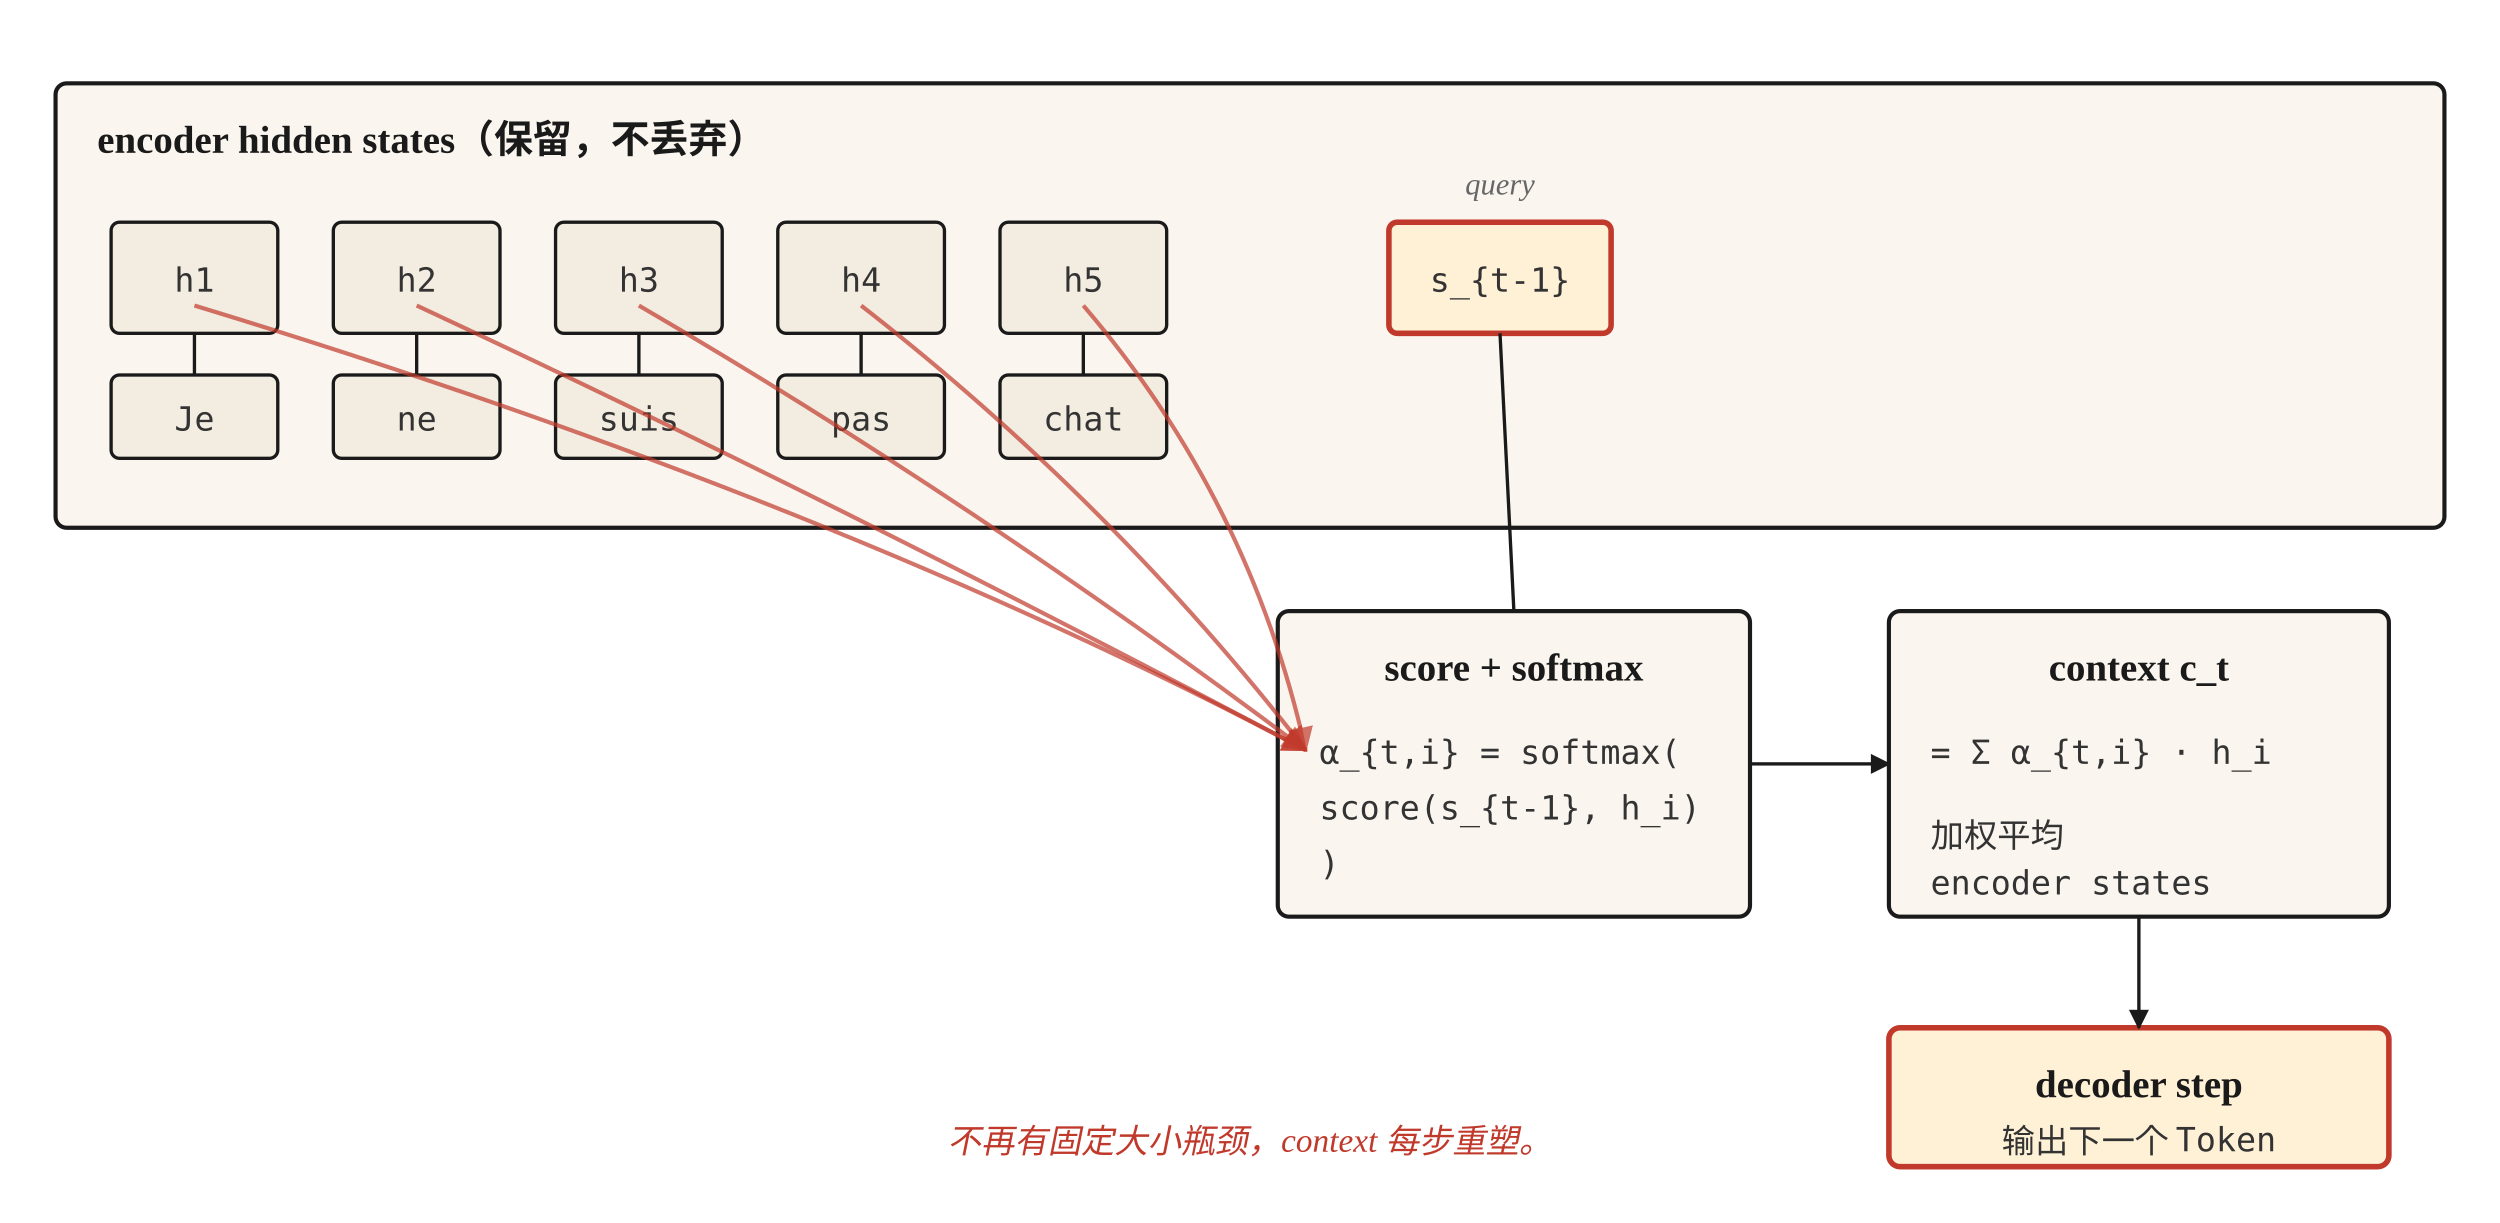
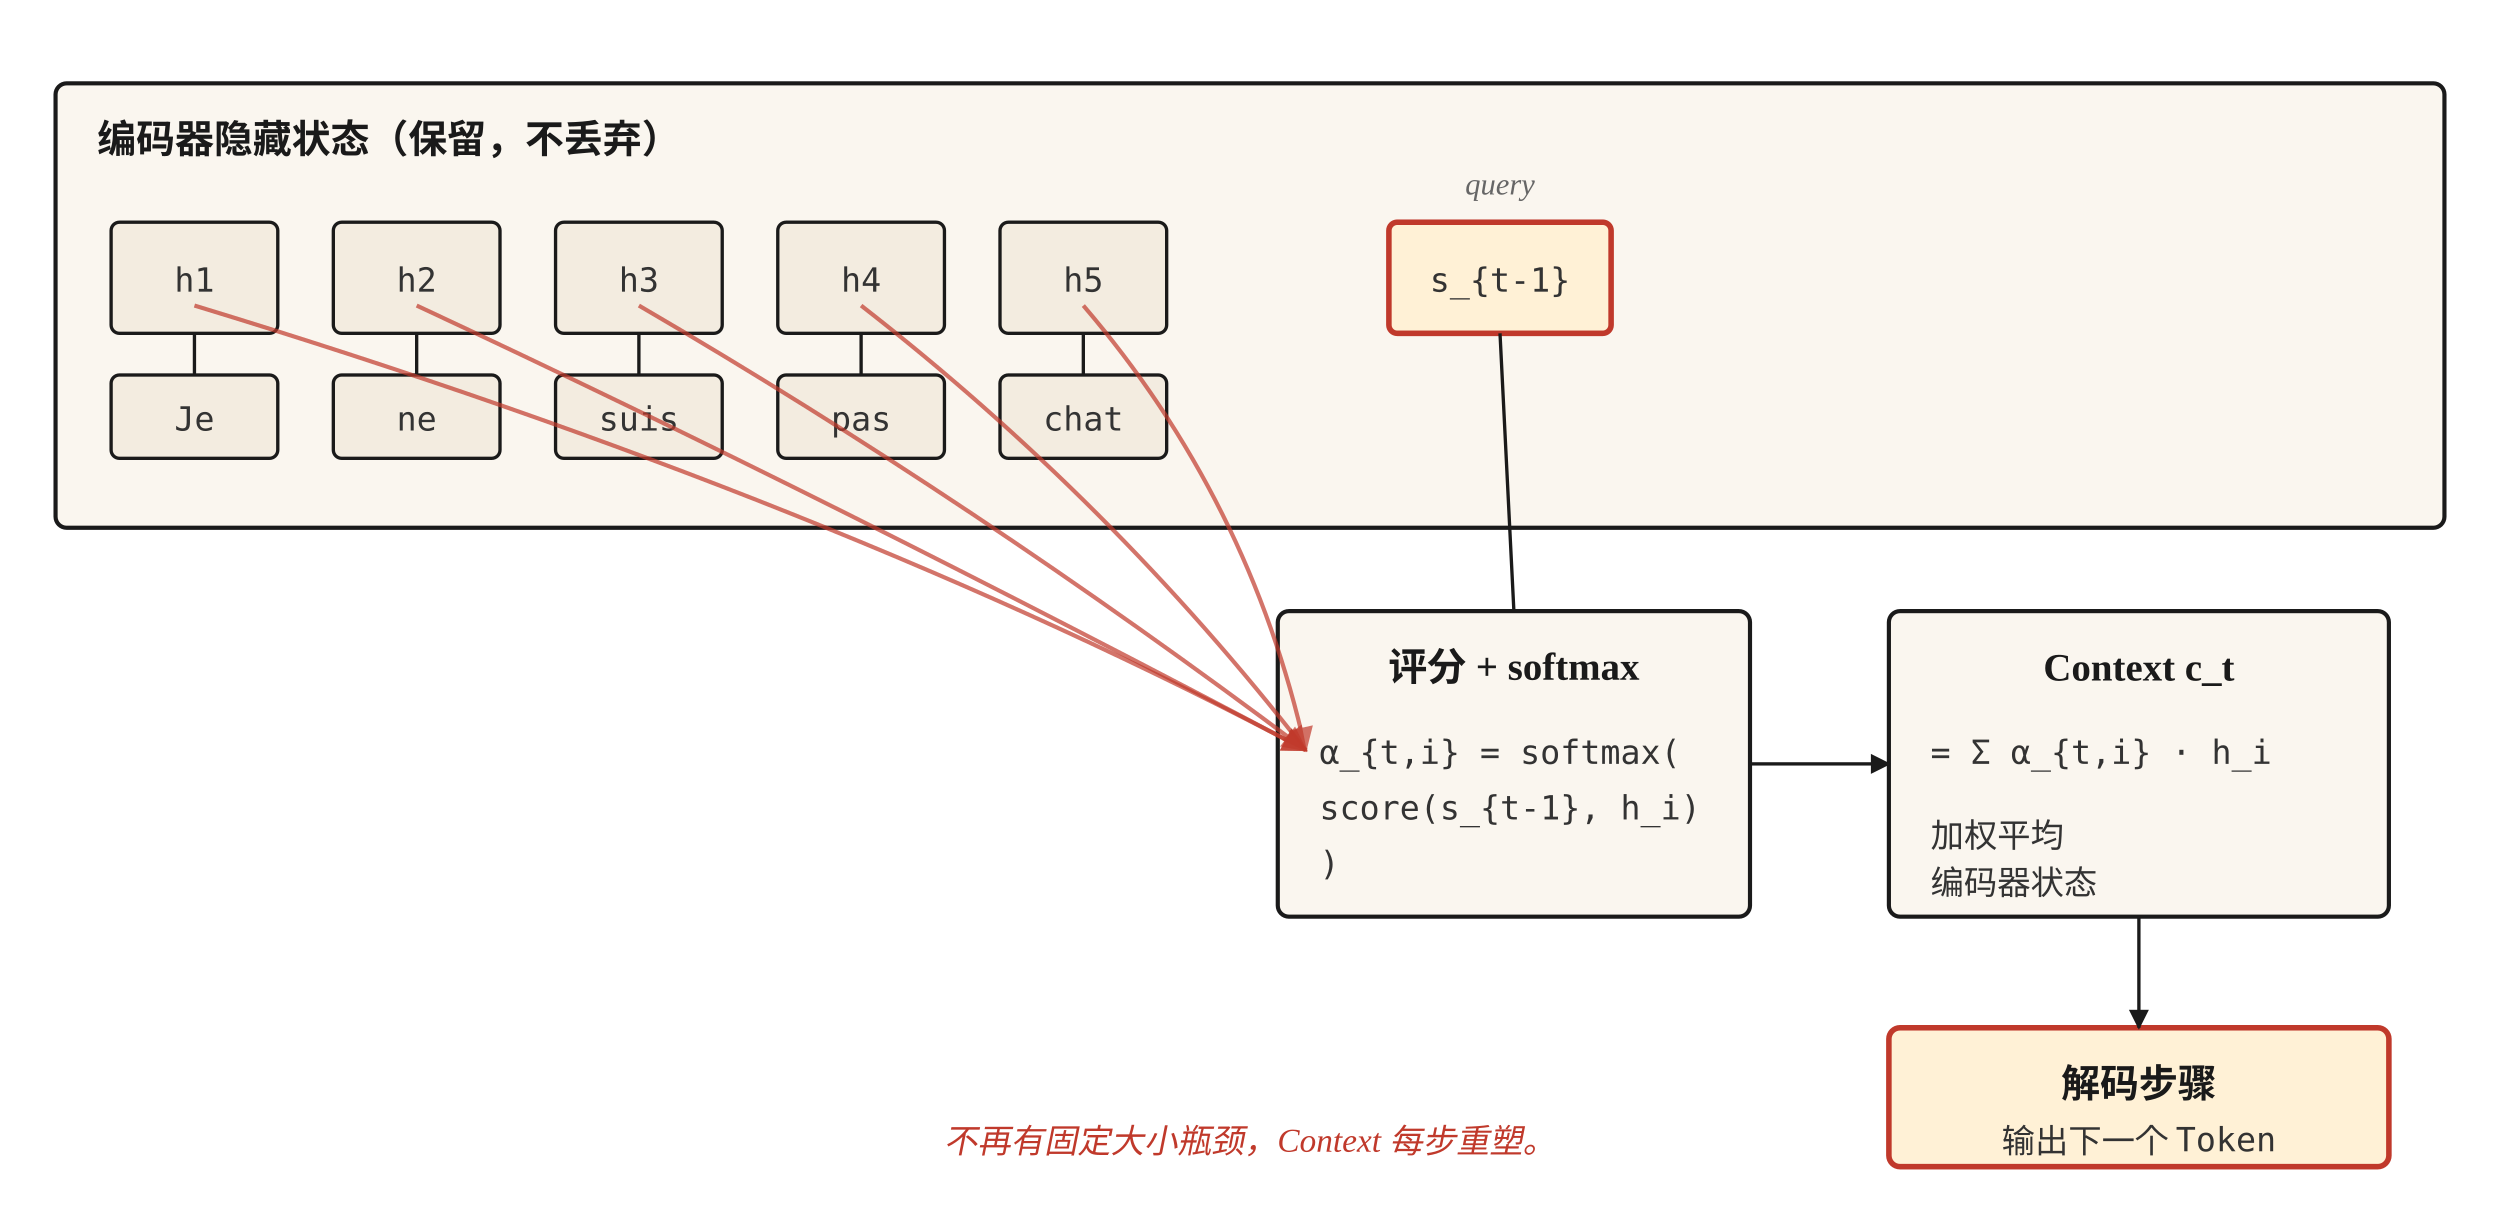
<svg xmlns="http://www.w3.org/2000/svg" viewBox="0 0 900 440" font-family="Georgia, 'Times New Roman', serif">
  <defs>
    <marker id="arrow" viewBox="0 0 10 10" refX="9" refY="5" markerWidth="6" markerHeight="6" orient="auto">
      <path d="M0,0 L10,5 L0,10 z" fill="#1a1a1a" />
    </marker>
    <marker id="red-arrow" viewBox="0 0 10 10" refX="9" refY="5" markerWidth="6" markerHeight="6" orient="auto">
      <path d="M0,0 L10,5 L0,10 z" fill="#c0392b" />
    </marker>
    <style>
      .box { fill: #faf6ef; stroke: #1a1a1a; stroke-width: 1.5; }
      .cell { fill: #f3ece0; stroke: #1a1a1a; stroke-width: 1.2; }
      .hot { fill: #fff1d6; stroke: #c0392b; stroke-width: 2; }
      .label { font-size: 14px; font-weight: 600; fill: #1a1a1a; }
      .content { font-size: 12px; fill: #333; font-family: 'Menlo', monospace; }
      .stage { font-size: 12px; fill: #c0392b; font-style: italic; text-anchor: middle; }
      .line { stroke: #1a1a1a; stroke-width: 1.2; fill: none; }
      .att { stroke: #c0392b; stroke-width: 1.5; fill: none; opacity: 0.7; }
      .note { font-size: 11px; fill: #666; font-style: italic; }
    </style>
  </defs>
  <rect class="box" x="20" y="30" width="860" height="160" rx="4" />
-   <text class="label" x="35" y="55">encoder hidden states（保留，不丢弃）</text>
+   <text class="label" x="35" y="55">编码器隐藏状态（保留，不丢弃）</text>
  <rect class="cell" x="40" y="80" width="60" height="40" rx="3" />
  <text class="content" x="70" y="105" text-anchor="middle">h1</text>
  <rect class="cell" x="120" y="80" width="60" height="40" rx="3" />
  <text class="content" x="150" y="105" text-anchor="middle">h2</text>
  <rect class="cell" x="200" y="80" width="60" height="40" rx="3" />
  <text class="content" x="230" y="105" text-anchor="middle">h3</text>
  <rect class="cell" x="280" y="80" width="60" height="40" rx="3" />
  <text class="content" x="310" y="105" text-anchor="middle">h4</text>
  <rect class="cell" x="360" y="80" width="60" height="40" rx="3" />
  <text class="content" x="390" y="105" text-anchor="middle">h5</text>
  <rect class="cell" x="40" y="135" width="60" height="30" rx="3" />
  <text class="content" x="70" y="155" text-anchor="middle">Je</text>
  <rect class="cell" x="120" y="135" width="60" height="30" rx="3" />
  <text class="content" x="150" y="155" text-anchor="middle">ne</text>
  <rect class="cell" x="200" y="135" width="60" height="30" rx="3" />
  <text class="content" x="230" y="155" text-anchor="middle">suis</text>
  <rect class="cell" x="280" y="135" width="60" height="30" rx="3" />
  <text class="content" x="310" y="155" text-anchor="middle">pas</text>
  <rect class="cell" x="360" y="135" width="60" height="30" rx="3" />
  <text class="content" x="390" y="155" text-anchor="middle">chat</text>
  <path class="line" d="M 70 135 L 70 120" />
  <path class="line" d="M 150 135 L 150 120" />
  <path class="line" d="M 230 135 L 230 120" />
  <path class="line" d="M 310 135 L 310 120" />
  <path class="line" d="M 390 135 L 390 120" />
  <rect class="hot" x="500" y="80" width="80" height="40" rx="3" />
  <text class="content" x="540" y="105" text-anchor="middle">s_{t-1}</text>
  <text class="note" x="540" y="70" text-anchor="middle">query</text>
  <rect class="box" x="460" y="220" width="170" height="110" rx="4" />
-   <text class="label" x="545" y="245" text-anchor="middle">score + softmax</text>
+   <text class="label" x="545" y="245" text-anchor="middle">评分 + softmax</text>
  <text class="content" x="475" y="275">α_{t,i} = softmax(</text>
  <text class="content" x="475" y="295">score(s_{t-1}, h_i)</text>
  <text class="content" x="475" y="315">)</text>
  <path class="att" d="M 70 110 Q 300 180 470 270" marker-end="url(#red-arrow)" />
  <path class="att" d="M 150 110 Q 300 180 470 270" marker-end="url(#red-arrow)" />
  <path class="att" d="M 230 110 Q 350 180 470 270" marker-end="url(#red-arrow)" />
  <path class="att" d="M 310 110 Q 400 180 470 270" marker-end="url(#red-arrow)" />
  <path class="att" d="M 390 110 Q 450 180 470 270" marker-end="url(#red-arrow)" />
  <path class="line" d="M 540 120 L 545 220" />
  <rect class="box" x="680" y="220" width="180" height="110" rx="4" />
-   <text class="label" x="770" y="245" text-anchor="middle">context c_t</text>
+   <text class="label" x="770" y="245" text-anchor="middle">Context c_t</text>
  <text class="content" x="695" y="275">= Σ α_{t,i} · h_i</text>
  <text class="content" x="695" y="305">加权平均</text>
-   <text class="content" x="695" y="322">encoder states</text>
+   <text class="content" x="695" y="322">编码器状态</text>
  <path class="line" d="M 630 275 L 680 275" marker-end="url(#arrow)" />
  <rect class="hot" x="680" y="370" width="180" height="50" rx="4" />
-   <text class="label" x="770" y="395" text-anchor="middle">decoder step</text>
+   <text class="label" x="770" y="395" text-anchor="middle">解码步骤</text>
  <text class="content" x="770" y="415" text-anchor="middle">输出下一个 Token</text>
  <path class="line" d="M 770 330 L 770 370" marker-end="url(#arrow)" />
-   <text class="stage" x="450" y="415">不再有固定大小瓶颈，context 每步重塑。</text>
+   <text class="stage" x="450" y="415">不再有固定大小瓶颈，Context 每步重塑。</text>
</svg>
